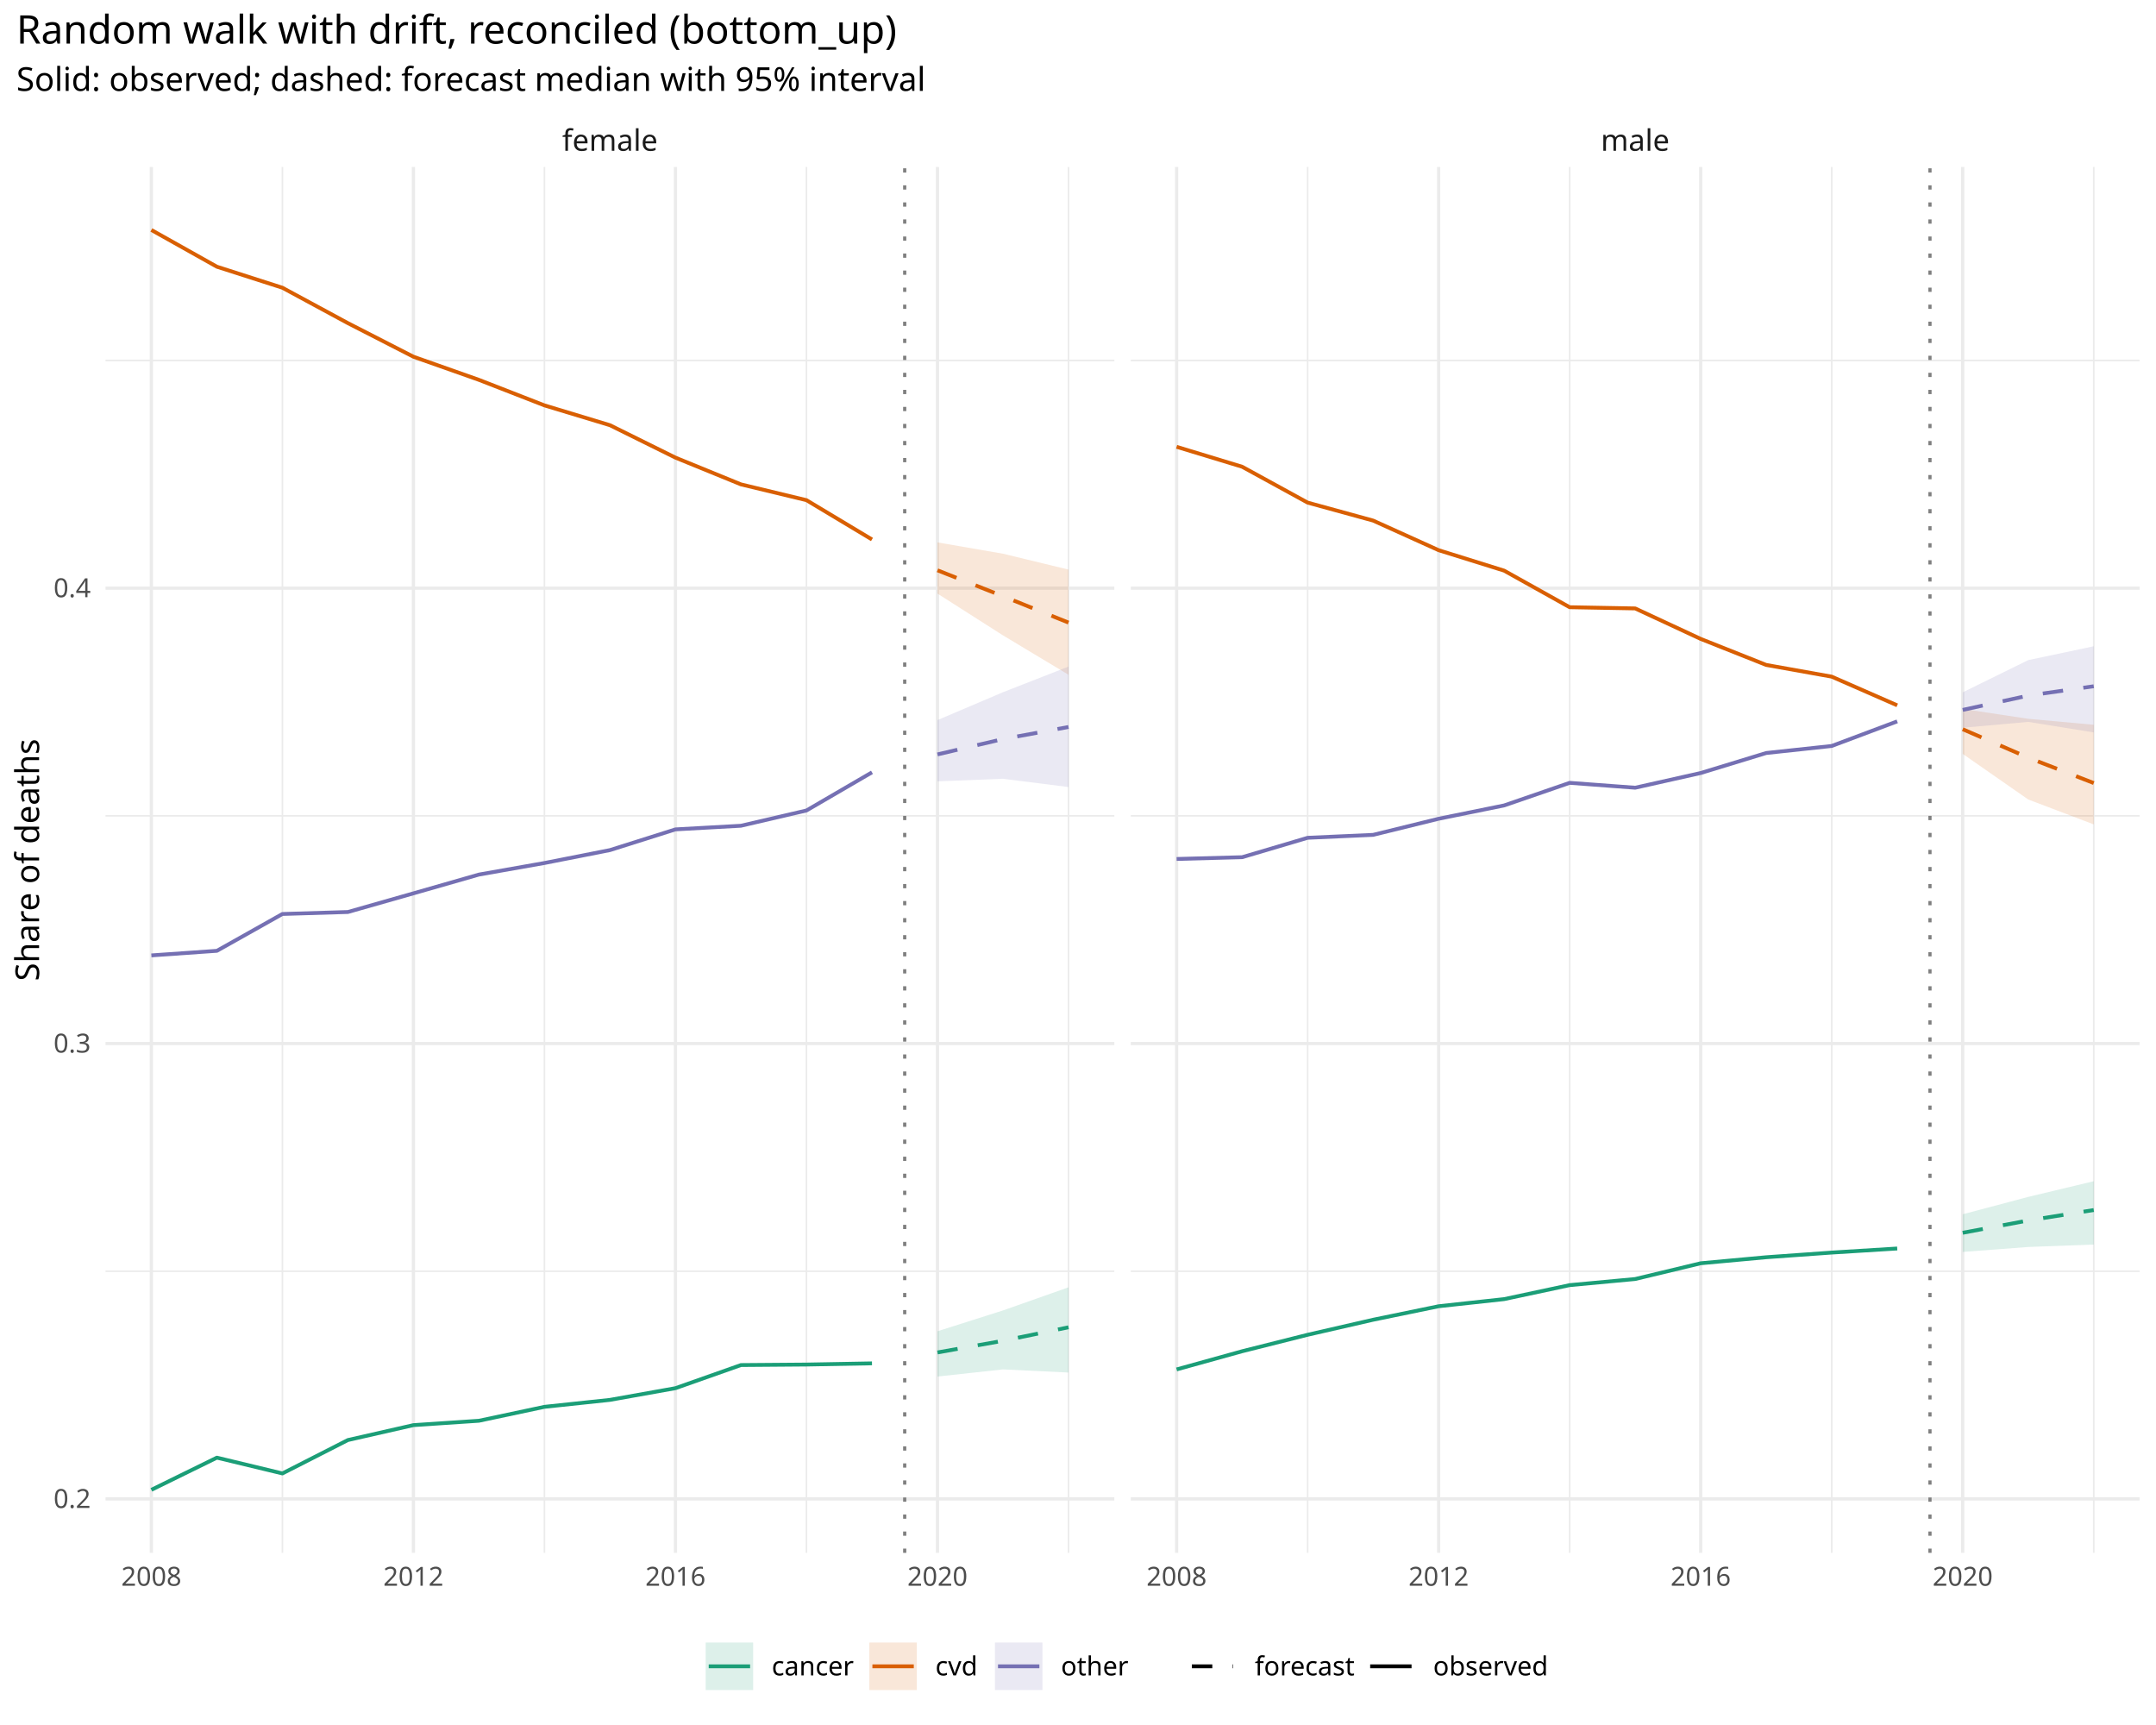
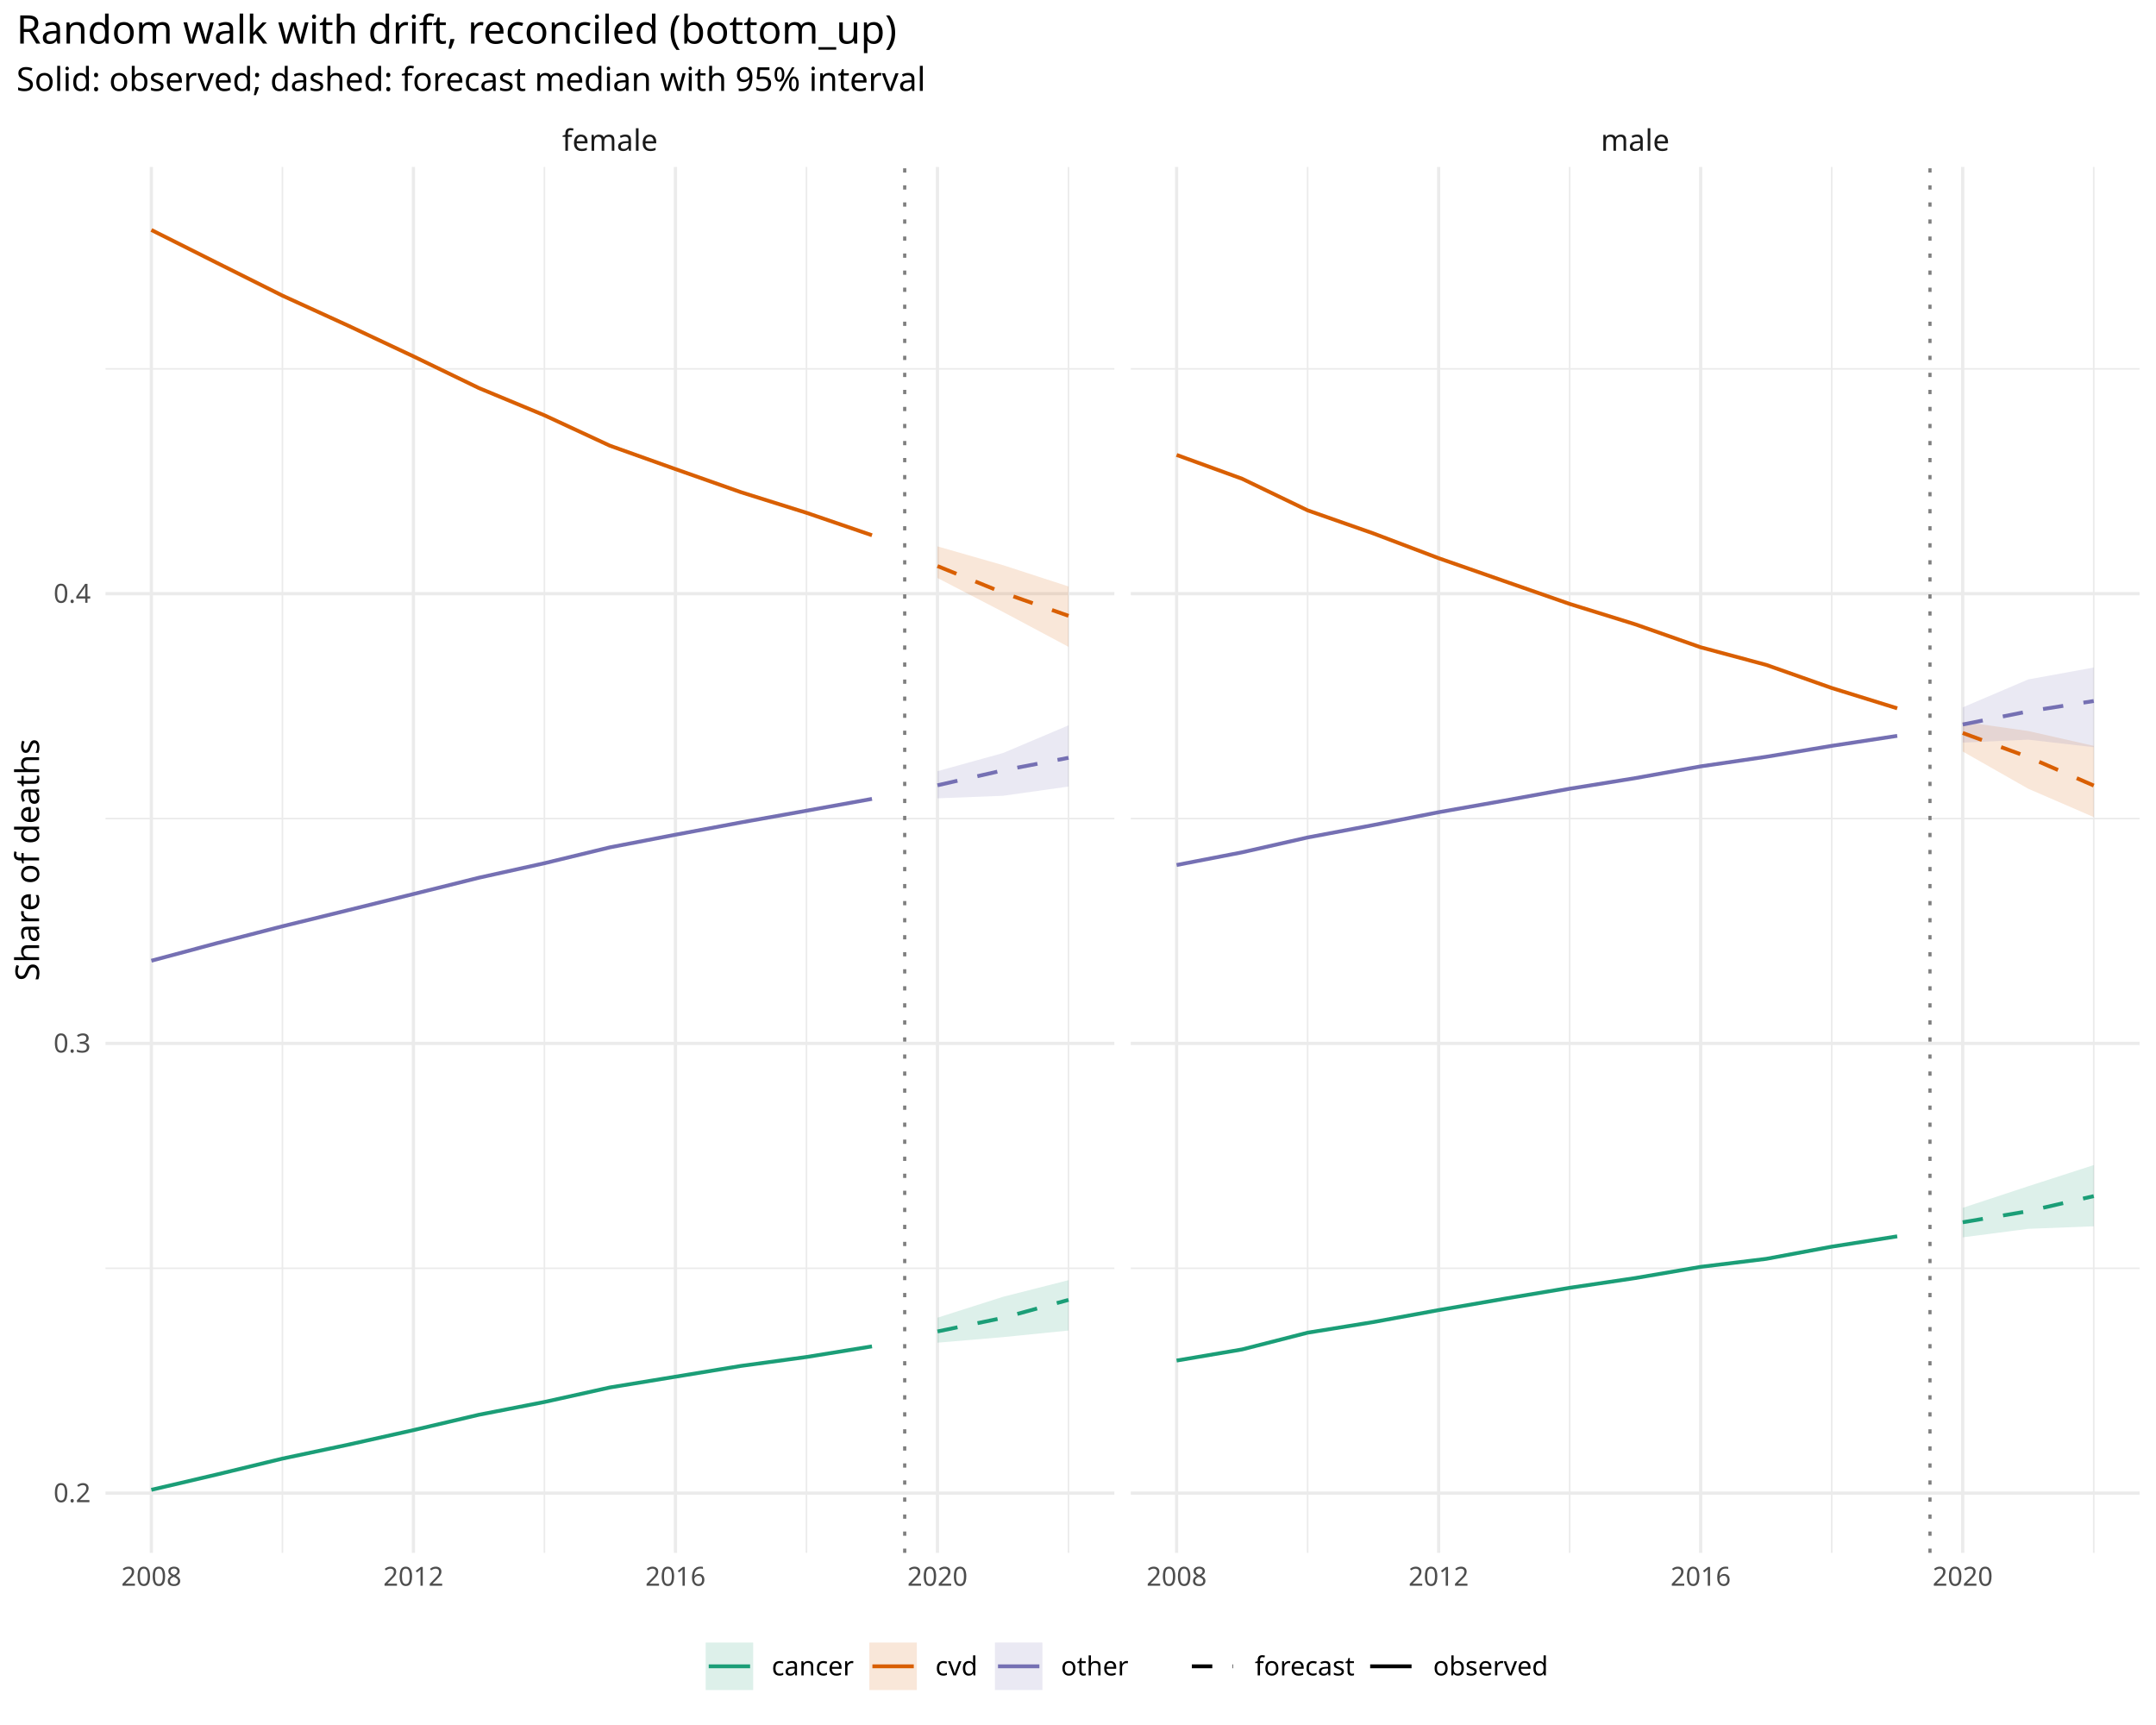
<svg xmlns="http://www.w3.org/2000/svg" class="svglite" data-engine-version="2.0" width="720.00pt" height="576.00pt" viewBox="0 0 720.00 576.00">
  <defs>
    <style type="text/css">
    .svglite line, .svglite polyline, .svglite polygon, .svglite path, .svglite rect, .svglite circle {
      fill: none;
      stroke: #000000;
      stroke-linecap: round;
      stroke-linejoin: round;
      stroke-miterlimit: 10.00;
    }
  </style>
  </defs>
  <rect width="100%" height="100%" style="stroke: none; fill: #FFFFFF;" />
  <defs>
    <clipPath id="cpMC4wMHw3MjAuMDB8MC4wMHw1NzYuMDA=">
      <rect x="0.00" y="0.00" width="720.00" height="576.00" />
    </clipPath>
  </defs>
  <g clip-path="url(#cpMC4wMHw3MjAuMDB8MC4wMHw1NzYuMDA=)">
    <rect x="0.00" y="0.00" width="720.00" height="576.00" style="stroke-width: 1.07; stroke: none; fill: #FFFFFF;" />
  </g>
  <defs>
    <clipPath id="cpMzUuMjR8MzcyLjE0fDU1Ljc1fDUxOC41MQ==">
      <rect x="35.24" y="55.75" width="336.90" height="462.76" />
    </clipPath>
  </defs>
  <g clip-path="url(#cpMzUuMjR8MzcyLjE0fDU1Ljc1fDUxOC41MQ==)">
-     <polyline points="35.24,424.48 372.14,424.48 " style="stroke-width: 0.53; stroke: #EBEBEB; stroke-linecap: butt;" />
-     <polyline points="35.24,272.42 372.14,272.42 " style="stroke-width: 0.53; stroke: #EBEBEB; stroke-linecap: butt;" />
-     <polyline points="35.24,120.36 372.14,120.36 " style="stroke-width: 0.53; stroke: #EBEBEB; stroke-linecap: butt;" />
+     <polyline points="35.24,423.49 372.14,423.49 " style="stroke-width: 0.53; stroke: #EBEBEB; stroke-linecap: butt;" />
+     <polyline points="35.24,273.33 372.14,273.33 " style="stroke-width: 0.53; stroke: #EBEBEB; stroke-linecap: butt;" />
+     <polyline points="35.24,123.16 372.14,123.16 " style="stroke-width: 0.53; stroke: #EBEBEB; stroke-linecap: butt;" />
    <polyline points="94.31,518.51 94.31,55.75 " style="stroke-width: 0.53; stroke: #EBEBEB; stroke-linecap: butt;" />
    <polyline points="181.81,518.51 181.81,55.75 " style="stroke-width: 0.53; stroke: #EBEBEB; stroke-linecap: butt;" />
    <polyline points="269.32,518.51 269.32,55.75 " style="stroke-width: 0.53; stroke: #EBEBEB; stroke-linecap: butt;" />
    <polyline points="356.83,518.51 356.83,55.75 " style="stroke-width: 0.53; stroke: #EBEBEB; stroke-linecap: butt;" />
-     <polyline points="35.24,500.51 372.14,500.51 " style="stroke-width: 1.07; stroke: #EBEBEB; stroke-linecap: butt;" />
-     <polyline points="35.24,348.45 372.14,348.45 " style="stroke-width: 1.07; stroke: #EBEBEB; stroke-linecap: butt;" />
-     <polyline points="35.24,196.39 372.14,196.39 " style="stroke-width: 1.07; stroke: #EBEBEB; stroke-linecap: butt;" />
+     <polyline points="35.24,498.57 372.14,498.57 " style="stroke-width: 1.07; stroke: #EBEBEB; stroke-linecap: butt;" />
+     <polyline points="35.24,348.41 372.14,348.41 " style="stroke-width: 1.07; stroke: #EBEBEB; stroke-linecap: butt;" />
+     <polyline points="35.24,198.24 372.14,198.24 " style="stroke-width: 1.07; stroke: #EBEBEB; stroke-linecap: butt;" />
    <polyline points="50.55,518.51 50.55,55.75 " style="stroke-width: 1.07; stroke: #EBEBEB; stroke-linecap: butt;" />
    <polyline points="138.06,518.51 138.06,55.75 " style="stroke-width: 1.07; stroke: #EBEBEB; stroke-linecap: butt;" />
    <polyline points="225.57,518.51 225.57,55.75 " style="stroke-width: 1.07; stroke: #EBEBEB; stroke-linecap: butt;" />
    <polyline points="313.07,518.51 313.07,55.75 " style="stroke-width: 1.07; stroke: #EBEBEB; stroke-linecap: butt;" />
-     <polygon points="313.07,444.52 334.95,437.57 356.83,429.85 356.83,458.31 334.95,457.26 313.07,459.65 " style="stroke-width: 0.00; stroke: none; stroke-linecap: butt; fill: #1B9E77; fill-opacity: 0.15;" />
-     <polyline points="313.07,444.52 334.95,437.57 356.83,429.85 " style="stroke-width: 1.07; stroke: none; stroke-linecap: butt;" />
-     <polyline points="356.83,458.31 334.95,457.26 313.07,459.65 " style="stroke-width: 1.07; stroke: none; stroke-linecap: butt;" />
-     <polygon points="313.07,181.11 334.95,184.89 356.83,190.19 356.83,225.30 334.95,212.16 313.07,198.21 " style="stroke-width: 0.00; stroke: none; stroke-linecap: butt; fill: #D95F02; fill-opacity: 0.15;" />
-     <polyline points="313.07,181.11 334.95,184.89 356.83,190.19 " style="stroke-width: 1.07; stroke: none; stroke-linecap: butt;" />
-     <polyline points="356.83,225.30 334.95,212.16 313.07,198.21 " style="stroke-width: 1.07; stroke: none; stroke-linecap: butt;" />
-     <polygon points="313.07,240.45 334.95,231.14 356.83,222.58 356.83,262.81 334.95,260.04 313.07,260.90 " style="stroke-width: 0.00; stroke: none; stroke-linecap: butt; fill: #7570B3; fill-opacity: 0.15;" />
-     <polyline points="313.07,240.45 334.95,231.14 356.83,222.58 " style="stroke-width: 1.07; stroke: none; stroke-linecap: butt;" />
-     <polyline points="356.83,262.81 334.95,260.04 313.07,260.90 " style="stroke-width: 1.07; stroke: none; stroke-linecap: butt;" />
-     <polyline points="313.07,451.60 334.95,447.70 356.83,443.20 " style="stroke-width: 1.28; stroke: #1B9E77; stroke-dasharray: 6.83,6.83; stroke-linecap: butt;" />
-     <polyline points="313.07,190.43 334.95,199.09 356.83,207.89 " style="stroke-width: 1.28; stroke: #D95F02; stroke-dasharray: 6.83,6.83; stroke-linecap: butt;" />
-     <polyline points="313.07,251.91 334.95,246.78 356.83,242.75 " style="stroke-width: 1.28; stroke: #7570B3; stroke-dasharray: 6.83,6.83; stroke-linecap: butt;" />
-     <polyline points="50.55,497.47 72.43,486.73 94.31,492.00 116.18,480.85 138.06,475.87 159.94,474.41 181.81,469.76 203.69,467.44 225.57,463.53 247.44,455.81 269.32,455.64 291.20,455.24 " style="stroke-width: 1.28; stroke: #1B9E77; stroke-linecap: butt;" />
-     <polyline points="50.55,76.79 72.43,89.06 94.31,96.08 116.18,107.90 138.06,119.11 159.94,126.84 181.81,135.36 203.69,141.98 225.57,152.81 247.44,161.74 269.32,167.01 291.20,180.14 " style="stroke-width: 1.28; stroke: #D95F02; stroke-linecap: butt;" />
-     <polyline points="50.55,319.02 72.43,317.49 94.31,305.19 116.18,304.53 138.06,298.30 159.94,292.03 181.81,288.17 203.69,283.86 225.57,276.94 247.44,275.73 269.32,270.63 291.20,257.89 " style="stroke-width: 1.28; stroke: #7570B3; stroke-linecap: butt;" />
+     <polygon points="313.07,439.99 334.95,433.02 356.83,427.46 356.83,444.28 334.95,446.49 313.07,448.34 " style="stroke-width: 0.00; stroke: none; stroke-linecap: butt; fill: #1B9E77; fill-opacity: 0.15;" />
+     <polyline points="313.07,439.99 334.95,433.02 356.83,427.46 " style="stroke-width: 1.07; stroke: none; stroke-linecap: butt;" />
+     <polyline points="356.83,444.28 334.95,446.49 313.07,448.34 " style="stroke-width: 1.07; stroke: none; stroke-linecap: butt;" />
+     <polygon points="313.07,182.44 334.95,188.71 356.83,195.82 356.83,215.99 334.95,204.33 313.07,193.00 " style="stroke-width: 0.00; stroke: none; stroke-linecap: butt; fill: #D95F02; fill-opacity: 0.15;" />
+     <polyline points="313.07,182.44 334.95,188.71 356.83,195.82 " style="stroke-width: 1.07; stroke: none; stroke-linecap: butt;" />
+     <polyline points="356.83,215.99 334.95,204.33 313.07,193.00 " style="stroke-width: 1.07; stroke: none; stroke-linecap: butt;" />
+     <polygon points="313.07,257.50 334.95,251.45 356.83,242.20 356.83,262.64 334.95,265.72 313.07,266.57 " style="stroke-width: 0.00; stroke: none; stroke-linecap: butt; fill: #7570B3; fill-opacity: 0.15;" />
+     <polyline points="313.07,257.50 334.95,251.45 356.83,242.20 " style="stroke-width: 1.07; stroke: none; stroke-linecap: butt;" />
+     <polyline points="356.83,262.64 334.95,265.72 313.07,266.57 " style="stroke-width: 1.07; stroke: none; stroke-linecap: butt;" />
+     <polyline points="313.07,444.59 334.95,440.05 356.83,434.05 " style="stroke-width: 1.28; stroke: #1B9E77; stroke-dasharray: 6.83,6.83; stroke-linecap: butt;" />
+     <polyline points="313.07,189.02 334.95,197.92 356.83,205.63 " style="stroke-width: 1.28; stroke: #D95F02; stroke-dasharray: 6.83,6.83; stroke-linecap: butt;" />
+     <polyline points="313.07,262.22 334.95,257.24 356.83,253.04 " style="stroke-width: 1.28; stroke: #7570B3; stroke-dasharray: 6.83,6.83; stroke-linecap: butt;" />
+     <polyline points="50.55,497.47 72.43,492.35 94.31,487.05 116.18,482.42 138.06,477.54 159.94,472.40 181.81,468.14 203.69,463.29 225.57,459.70 247.44,456.10 269.32,453.12 291.20,449.57 " style="stroke-width: 1.28; stroke: #1B9E77; stroke-linecap: butt;" />
+     <polyline points="50.55,76.79 72.43,87.77 94.31,98.71 116.18,108.70 138.06,118.99 159.94,129.58 181.81,138.67 203.69,148.83 225.57,156.64 247.44,164.35 269.32,171.23 291.20,178.73 " style="stroke-width: 1.28; stroke: #D95F02; stroke-linecap: butt;" />
+     <polyline points="50.55,320.80 72.43,314.94 94.31,309.30 116.18,303.94 138.06,298.53 159.94,293.08 181.81,288.24 203.69,282.94 225.57,278.72 247.44,274.62 269.32,270.71 291.20,266.76 " style="stroke-width: 1.28; stroke: #7570B3; stroke-linecap: butt;" />
    <line x1="302.13" y1="518.51" x2="302.13" y2="55.75" style="stroke-width: 1.07; stroke: #7F7F7F; stroke-dasharray: 1.42,4.27; stroke-linecap: butt;" />
  </g>
  <g clip-path="url(#cpMC4wMHw3MjAuMDB8MC4wMHw1NzYuMDA=)">
</g>
  <defs>
    <clipPath id="cpMzc3LjYyfDcxNC41Mnw1NS43NXw1MTguNTE=">
      <rect x="377.62" y="55.75" width="336.90" height="462.76" />
    </clipPath>
  </defs>
  <g clip-path="url(#cpMzc3LjYyfDcxNC41Mnw1NS43NXw1MTguNTE=)">
-     <polyline points="377.62,424.48 714.52,424.48 " style="stroke-width: 0.53; stroke: #EBEBEB; stroke-linecap: butt;" />
-     <polyline points="377.62,272.42 714.52,272.42 " style="stroke-width: 0.53; stroke: #EBEBEB; stroke-linecap: butt;" />
-     <polyline points="377.62,120.36 714.52,120.36 " style="stroke-width: 0.53; stroke: #EBEBEB; stroke-linecap: butt;" />
+     <polyline points="377.62,423.49 714.52,423.49 " style="stroke-width: 0.53; stroke: #EBEBEB; stroke-linecap: butt;" />
+     <polyline points="377.62,273.33 714.52,273.33 " style="stroke-width: 0.53; stroke: #EBEBEB; stroke-linecap: butt;" />
+     <polyline points="377.62,123.16 714.52,123.16 " style="stroke-width: 0.53; stroke: #EBEBEB; stroke-linecap: butt;" />
    <polyline points="436.69,518.51 436.69,55.75 " style="stroke-width: 0.53; stroke: #EBEBEB; stroke-linecap: butt;" />
    <polyline points="524.19,518.51 524.19,55.75 " style="stroke-width: 0.53; stroke: #EBEBEB; stroke-linecap: butt;" />
    <polyline points="611.70,518.51 611.70,55.75 " style="stroke-width: 0.53; stroke: #EBEBEB; stroke-linecap: butt;" />
    <polyline points="699.21,518.51 699.21,55.75 " style="stroke-width: 0.53; stroke: #EBEBEB; stroke-linecap: butt;" />
-     <polyline points="377.62,500.51 714.52,500.51 " style="stroke-width: 1.07; stroke: #EBEBEB; stroke-linecap: butt;" />
-     <polyline points="377.62,348.45 714.52,348.45 " style="stroke-width: 1.07; stroke: #EBEBEB; stroke-linecap: butt;" />
-     <polyline points="377.62,196.39 714.52,196.39 " style="stroke-width: 1.07; stroke: #EBEBEB; stroke-linecap: butt;" />
+     <polyline points="377.62,498.57 714.52,498.57 " style="stroke-width: 1.07; stroke: #EBEBEB; stroke-linecap: butt;" />
+     <polyline points="377.62,348.41 714.52,348.41 " style="stroke-width: 1.07; stroke: #EBEBEB; stroke-linecap: butt;" />
+     <polyline points="377.62,198.24 714.52,198.24 " style="stroke-width: 1.07; stroke: #EBEBEB; stroke-linecap: butt;" />
    <polyline points="392.93,518.51 392.93,55.75 " style="stroke-width: 1.07; stroke: #EBEBEB; stroke-linecap: butt;" />
    <polyline points="480.44,518.51 480.44,55.75 " style="stroke-width: 1.07; stroke: #EBEBEB; stroke-linecap: butt;" />
    <polyline points="567.95,518.51 567.95,55.75 " style="stroke-width: 1.07; stroke: #EBEBEB; stroke-linecap: butt;" />
    <polyline points="655.45,518.51 655.45,55.75 " style="stroke-width: 1.07; stroke: #EBEBEB; stroke-linecap: butt;" />
-     <polygon points="655.45,405.46 677.33,399.66 699.21,394.42 699.21,415.57 677.33,416.38 655.45,418.04 " style="stroke-width: 0.00; stroke: none; stroke-linecap: butt; fill: #1B9E77; fill-opacity: 0.15;" />
-     <polyline points="655.45,405.46 677.33,399.66 699.21,394.42 " style="stroke-width: 1.07; stroke: none; stroke-linecap: butt;" />
-     <polyline points="699.21,415.57 677.33,416.38 655.45,418.04 " style="stroke-width: 1.07; stroke: none; stroke-linecap: butt;" />
-     <polygon points="655.45,236.72 677.33,240.02 699.21,242.01 699.21,275.28 677.33,266.96 655.45,251.73 " style="stroke-width: 0.00; stroke: none; stroke-linecap: butt; fill: #D95F02; fill-opacity: 0.15;" />
-     <polyline points="655.45,236.72 677.33,240.02 699.21,242.01 " style="stroke-width: 1.07; stroke: none; stroke-linecap: butt;" />
-     <polyline points="699.21,275.28 677.33,266.96 655.45,251.73 " style="stroke-width: 1.07; stroke: none; stroke-linecap: butt;" />
-     <polygon points="655.45,231.18 677.33,220.42 699.21,215.80 699.21,244.56 677.33,241.04 655.45,243.00 " style="stroke-width: 0.00; stroke: none; stroke-linecap: butt; fill: #7570B3; fill-opacity: 0.15;" />
-     <polyline points="655.45,231.18 677.33,220.42 699.21,215.80 " style="stroke-width: 1.07; stroke: none; stroke-linecap: butt;" />
-     <polyline points="699.21,244.56 677.33,241.04 655.45,243.00 " style="stroke-width: 1.07; stroke: none; stroke-linecap: butt;" />
-     <polyline points="655.45,411.64 677.33,407.53 699.21,404.05 " style="stroke-width: 1.28; stroke: #1B9E77; stroke-dasharray: 6.83,6.83; stroke-linecap: butt;" />
-     <polyline points="655.45,243.50 677.33,252.99 699.21,261.47 " style="stroke-width: 1.28; stroke: #D95F02; stroke-dasharray: 6.83,6.83; stroke-linecap: butt;" />
-     <polyline points="655.45,237.05 677.33,232.27 699.21,229.15 " style="stroke-width: 1.28; stroke: #7570B3; stroke-dasharray: 6.83,6.83; stroke-linecap: butt;" />
-     <polyline points="392.93,457.27 414.81,451.20 436.69,445.70 458.56,440.68 480.44,436.17 502.32,433.79 524.19,429.12 546.07,427.08 567.95,421.82 589.82,419.81 611.70,418.25 633.58,416.89 " style="stroke-width: 1.28; stroke: #1B9E77; stroke-linecap: butt;" />
-     <polyline points="392.93,149.20 414.81,155.85 436.69,167.83 458.56,173.83 480.44,183.72 502.32,190.55 524.19,202.76 546.07,203.16 567.95,213.34 589.82,222.03 611.70,225.94 633.58,235.52 " style="stroke-width: 1.28; stroke: #D95F02; stroke-linecap: butt;" />
-     <polyline points="392.93,286.82 414.81,286.23 436.69,279.75 458.56,278.77 480.44,273.39 502.32,268.94 524.19,261.40 546.07,263.03 567.95,258.12 589.82,251.44 611.70,249.09 633.58,240.87 " style="stroke-width: 1.28; stroke: #7570B3; stroke-linecap: butt;" />
+     <polygon points="655.45,403.31 677.33,396.10 699.21,389.03 699.21,409.48 677.33,410.32 655.45,413.17 " style="stroke-width: 0.00; stroke: none; stroke-linecap: butt; fill: #1B9E77; fill-opacity: 0.15;" />
+     <polyline points="655.45,403.31 677.33,396.10 699.21,389.03 " style="stroke-width: 1.07; stroke: none; stroke-linecap: butt;" />
+     <polyline points="699.21,409.48 677.33,410.32 655.45,413.17 " style="stroke-width: 1.07; stroke: none; stroke-linecap: butt;" />
+     <polygon points="655.45,241.00 677.33,244.10 699.21,249.05 699.21,272.84 677.33,263.37 655.45,250.93 " style="stroke-width: 0.00; stroke: none; stroke-linecap: butt; fill: #D95F02; fill-opacity: 0.15;" />
+     <polyline points="655.45,241.00 677.33,244.10 699.21,249.05 " style="stroke-width: 1.07; stroke: none; stroke-linecap: butt;" />
+     <polyline points="699.21,272.84 677.33,263.37 655.45,250.93 " style="stroke-width: 1.07; stroke: none; stroke-linecap: butt;" />
+     <polygon points="655.45,236.21 677.33,226.87 699.21,222.89 699.21,249.50 677.33,246.98 655.45,247.97 " style="stroke-width: 0.00; stroke: none; stroke-linecap: butt; fill: #7570B3; fill-opacity: 0.15;" />
+     <polyline points="655.45,236.21 677.33,226.87 699.21,222.89 " style="stroke-width: 1.07; stroke: none; stroke-linecap: butt;" />
+     <polyline points="699.21,249.50 677.33,246.98 655.45,247.97 " style="stroke-width: 1.07; stroke: none; stroke-linecap: butt;" />
+     <polyline points="655.45,408.13 677.33,404.43 699.21,399.40 " style="stroke-width: 1.28; stroke: #1B9E77; stroke-dasharray: 6.83,6.83; stroke-linecap: butt;" />
+     <polyline points="655.45,244.75 677.33,252.79 699.21,262.31 " style="stroke-width: 1.28; stroke: #D95F02; stroke-dasharray: 6.83,6.83; stroke-linecap: butt;" />
+     <polyline points="655.45,241.92 677.33,237.54 699.21,234.08 " style="stroke-width: 1.28; stroke: #7570B3; stroke-dasharray: 6.83,6.83; stroke-linecap: butt;" />
+     <polyline points="392.93,454.31 414.81,450.59 436.69,445.00 458.56,441.46 480.44,437.46 502.32,433.68 524.19,430.02 546.07,426.77 567.95,423.02 589.82,420.35 611.70,416.28 633.58,412.83 " style="stroke-width: 1.28; stroke: #1B9E77; stroke-linecap: butt;" />
+     <polyline points="392.93,151.91 414.81,159.87 436.69,170.42 458.56,178.09 480.44,186.39 502.32,194.03 524.19,201.66 546.07,208.46 567.95,216.14 589.82,222.01 611.70,229.73 633.58,236.52 " style="stroke-width: 1.28; stroke: #D95F02; stroke-linecap: butt;" />
+     <polyline points="392.93,288.84 414.81,284.60 436.69,279.64 458.56,275.51 480.44,271.21 502.32,267.35 524.19,263.37 546.07,259.83 567.95,255.90 589.82,252.70 611.70,249.05 633.58,245.71 " style="stroke-width: 1.28; stroke: #7570B3; stroke-linecap: butt;" />
    <line x1="644.52" y1="518.51" x2="644.52" y2="55.75" style="stroke-width: 1.07; stroke: #7F7F7F; stroke-dasharray: 1.42,4.27; stroke-linecap: butt;" />
  </g>
  <g clip-path="url(#cpMC4wMHw3MjAuMDB8MC4wMHw1NzYuMDA=)">
</g>
  <defs>
    <clipPath id="cpMzUuMjR8MzcyLjE0fDM4LjEyfDU1Ljc1">
      <rect x="35.24" y="38.12" width="336.90" height="17.64" />
    </clipPath>
  </defs>
  <g clip-path="url(#cpMzUuMjR8MzcyLjE0fDM4LjEyfDU1Ljc1)">
    <text x="203.69" y="50.34" text-anchor="middle" style="font-size: 9.90px; fill: #1A1A1A; font-family: sans;" textLength="29.72px" lengthAdjust="spacingAndGlyphs">female</text>
  </g>
  <g clip-path="url(#cpMC4wMHw3MjAuMDB8MC4wMHw1NzYuMDA=)">
</g>
  <defs>
    <clipPath id="cpMzc3LjYyfDcxNC41MnwzOC4xMnw1NS43NQ==">
      <rect x="377.62" y="38.12" width="336.90" height="17.64" />
    </clipPath>
  </defs>
  <g clip-path="url(#cpMzc3LjYyfDcxNC41MnwzOC4xMnw1NS43NQ==)">
    <text x="546.07" y="50.34" text-anchor="middle" style="font-size: 9.90px; fill: #1A1A1A; font-family: sans;" textLength="21.46px" lengthAdjust="spacingAndGlyphs">male</text>
  </g>
  <g clip-path="url(#cpMC4wMHw3MjAuMDB8MC4wMHw1NzYuMDA=)">
    <text x="50.55" y="529.50" text-anchor="middle" style="font-size: 8.80px; fill: #4D4D4D; font-family: sans;" textLength="19.58px" lengthAdjust="spacingAndGlyphs">2008</text>
    <text x="138.06" y="529.50" text-anchor="middle" style="font-size: 8.80px; fill: #4D4D4D; font-family: sans;" textLength="19.58px" lengthAdjust="spacingAndGlyphs">2012</text>
    <text x="225.57" y="529.50" text-anchor="middle" style="font-size: 8.80px; fill: #4D4D4D; font-family: sans;" textLength="19.58px" lengthAdjust="spacingAndGlyphs">2016</text>
    <text x="313.07" y="529.50" text-anchor="middle" style="font-size: 8.80px; fill: #4D4D4D; font-family: sans;" textLength="19.58px" lengthAdjust="spacingAndGlyphs">2020</text>
    <text x="392.93" y="529.50" text-anchor="middle" style="font-size: 8.80px; fill: #4D4D4D; font-family: sans;" textLength="19.58px" lengthAdjust="spacingAndGlyphs">2008</text>
    <text x="480.44" y="529.50" text-anchor="middle" style="font-size: 8.80px; fill: #4D4D4D; font-family: sans;" textLength="19.58px" lengthAdjust="spacingAndGlyphs">2012</text>
    <text x="567.95" y="529.50" text-anchor="middle" style="font-size: 8.80px; fill: #4D4D4D; font-family: sans;" textLength="19.58px" lengthAdjust="spacingAndGlyphs">2016</text>
    <text x="655.45" y="529.50" text-anchor="middle" style="font-size: 8.80px; fill: #4D4D4D; font-family: sans;" textLength="19.58px" lengthAdjust="spacingAndGlyphs">2020</text>
-     <text x="30.31" y="503.53" text-anchor="end" style="font-size: 8.80px; fill: #4D4D4D; font-family: sans;" textLength="12.23px" lengthAdjust="spacingAndGlyphs">0.2</text>
-     <text x="30.31" y="351.47" text-anchor="end" style="font-size: 8.80px; fill: #4D4D4D; font-family: sans;" textLength="12.23px" lengthAdjust="spacingAndGlyphs">0.3</text>
-     <text x="30.31" y="199.42" text-anchor="end" style="font-size: 8.80px; fill: #4D4D4D; font-family: sans;" textLength="12.23px" lengthAdjust="spacingAndGlyphs">0.4</text>
+     <text x="30.31" y="501.60" text-anchor="end" style="font-size: 8.80px; fill: #4D4D4D; font-family: sans;" textLength="12.23px" lengthAdjust="spacingAndGlyphs">0.2</text>
+     <text x="30.31" y="351.44" text-anchor="end" style="font-size: 8.80px; fill: #4D4D4D; font-family: sans;" textLength="12.23px" lengthAdjust="spacingAndGlyphs">0.3</text>
+     <text x="30.31" y="201.27" text-anchor="end" style="font-size: 8.80px; fill: #4D4D4D; font-family: sans;" textLength="12.23px" lengthAdjust="spacingAndGlyphs">0.4</text>
    <text transform="translate(13.05,287.13) rotate(-90)" text-anchor="middle" style="font-size: 11.00px; font-family: sans;" textLength="77.68px" lengthAdjust="spacingAndGlyphs">Share of deaths</text>
    <rect x="235.66" y="548.47" width="15.86" height="15.86" style="stroke-width: 1.07; stroke: none; stroke-linecap: butt; fill: #1B9E77; fill-opacity: 0.15;" />
    <line x1="236.68" y1="556.40" x2="250.50" y2="556.40" style="stroke-width: 1.28; stroke: #1B9E77; stroke-linecap: butt;" />
    <rect x="290.32" y="548.47" width="15.86" height="15.86" style="stroke-width: 1.07; stroke: none; stroke-linecap: butt; fill: #D95F02; fill-opacity: 0.15;" />
    <line x1="291.34" y1="556.40" x2="305.16" y2="556.40" style="stroke-width: 1.28; stroke: #D95F02; stroke-linecap: butt;" />
    <rect x="332.26" y="548.47" width="15.86" height="15.86" style="stroke-width: 1.07; stroke: none; stroke-linecap: butt; fill: #7570B3; fill-opacity: 0.15;" />
    <line x1="333.28" y1="556.40" x2="347.10" y2="556.40" style="stroke-width: 1.28; stroke: #7570B3; stroke-linecap: butt;" />
    <text x="257.71" y="559.43" style="font-size: 8.80px; font-family: sans;" textLength="26.42px" lengthAdjust="spacingAndGlyphs">cancer</text>
    <text x="312.37" y="559.43" style="font-size: 8.80px; font-family: sans;" textLength="13.70px" lengthAdjust="spacingAndGlyphs">cvd</text>
    <text x="354.31" y="559.43" style="font-size: 8.80px; font-family: sans;" textLength="20.06px" lengthAdjust="spacingAndGlyphs">other</text>
    <line x1="398.02" y1="556.40" x2="411.84" y2="556.40" style="stroke-width: 1.28; stroke-dasharray: 6.83,6.83; stroke-linecap: butt;" />
    <line x1="457.57" y1="556.40" x2="471.39" y2="556.40" style="stroke-width: 1.28; stroke-linecap: butt;" />
    <text x="419.05" y="559.43" style="font-size: 8.80px; font-family: sans;" textLength="31.31px" lengthAdjust="spacingAndGlyphs">forecast</text>
    <text x="478.60" y="559.43" style="font-size: 8.80px; font-family: sans;" textLength="36.21px" lengthAdjust="spacingAndGlyphs">observed</text>
    <text x="5.48" y="30.35" style="font-size: 11.00px; font-family: sans;" textLength="288.64px" lengthAdjust="spacingAndGlyphs">Solid: observed; dashed: forecast median with 95% interval</text>
    <text x="5.48" y="14.56" style="font-size: 13.20px; font-family: sans;" textLength="275.15px" lengthAdjust="spacingAndGlyphs">Random walk with drift, reconciled (bottom_up)</text>
  </g>
</svg>
